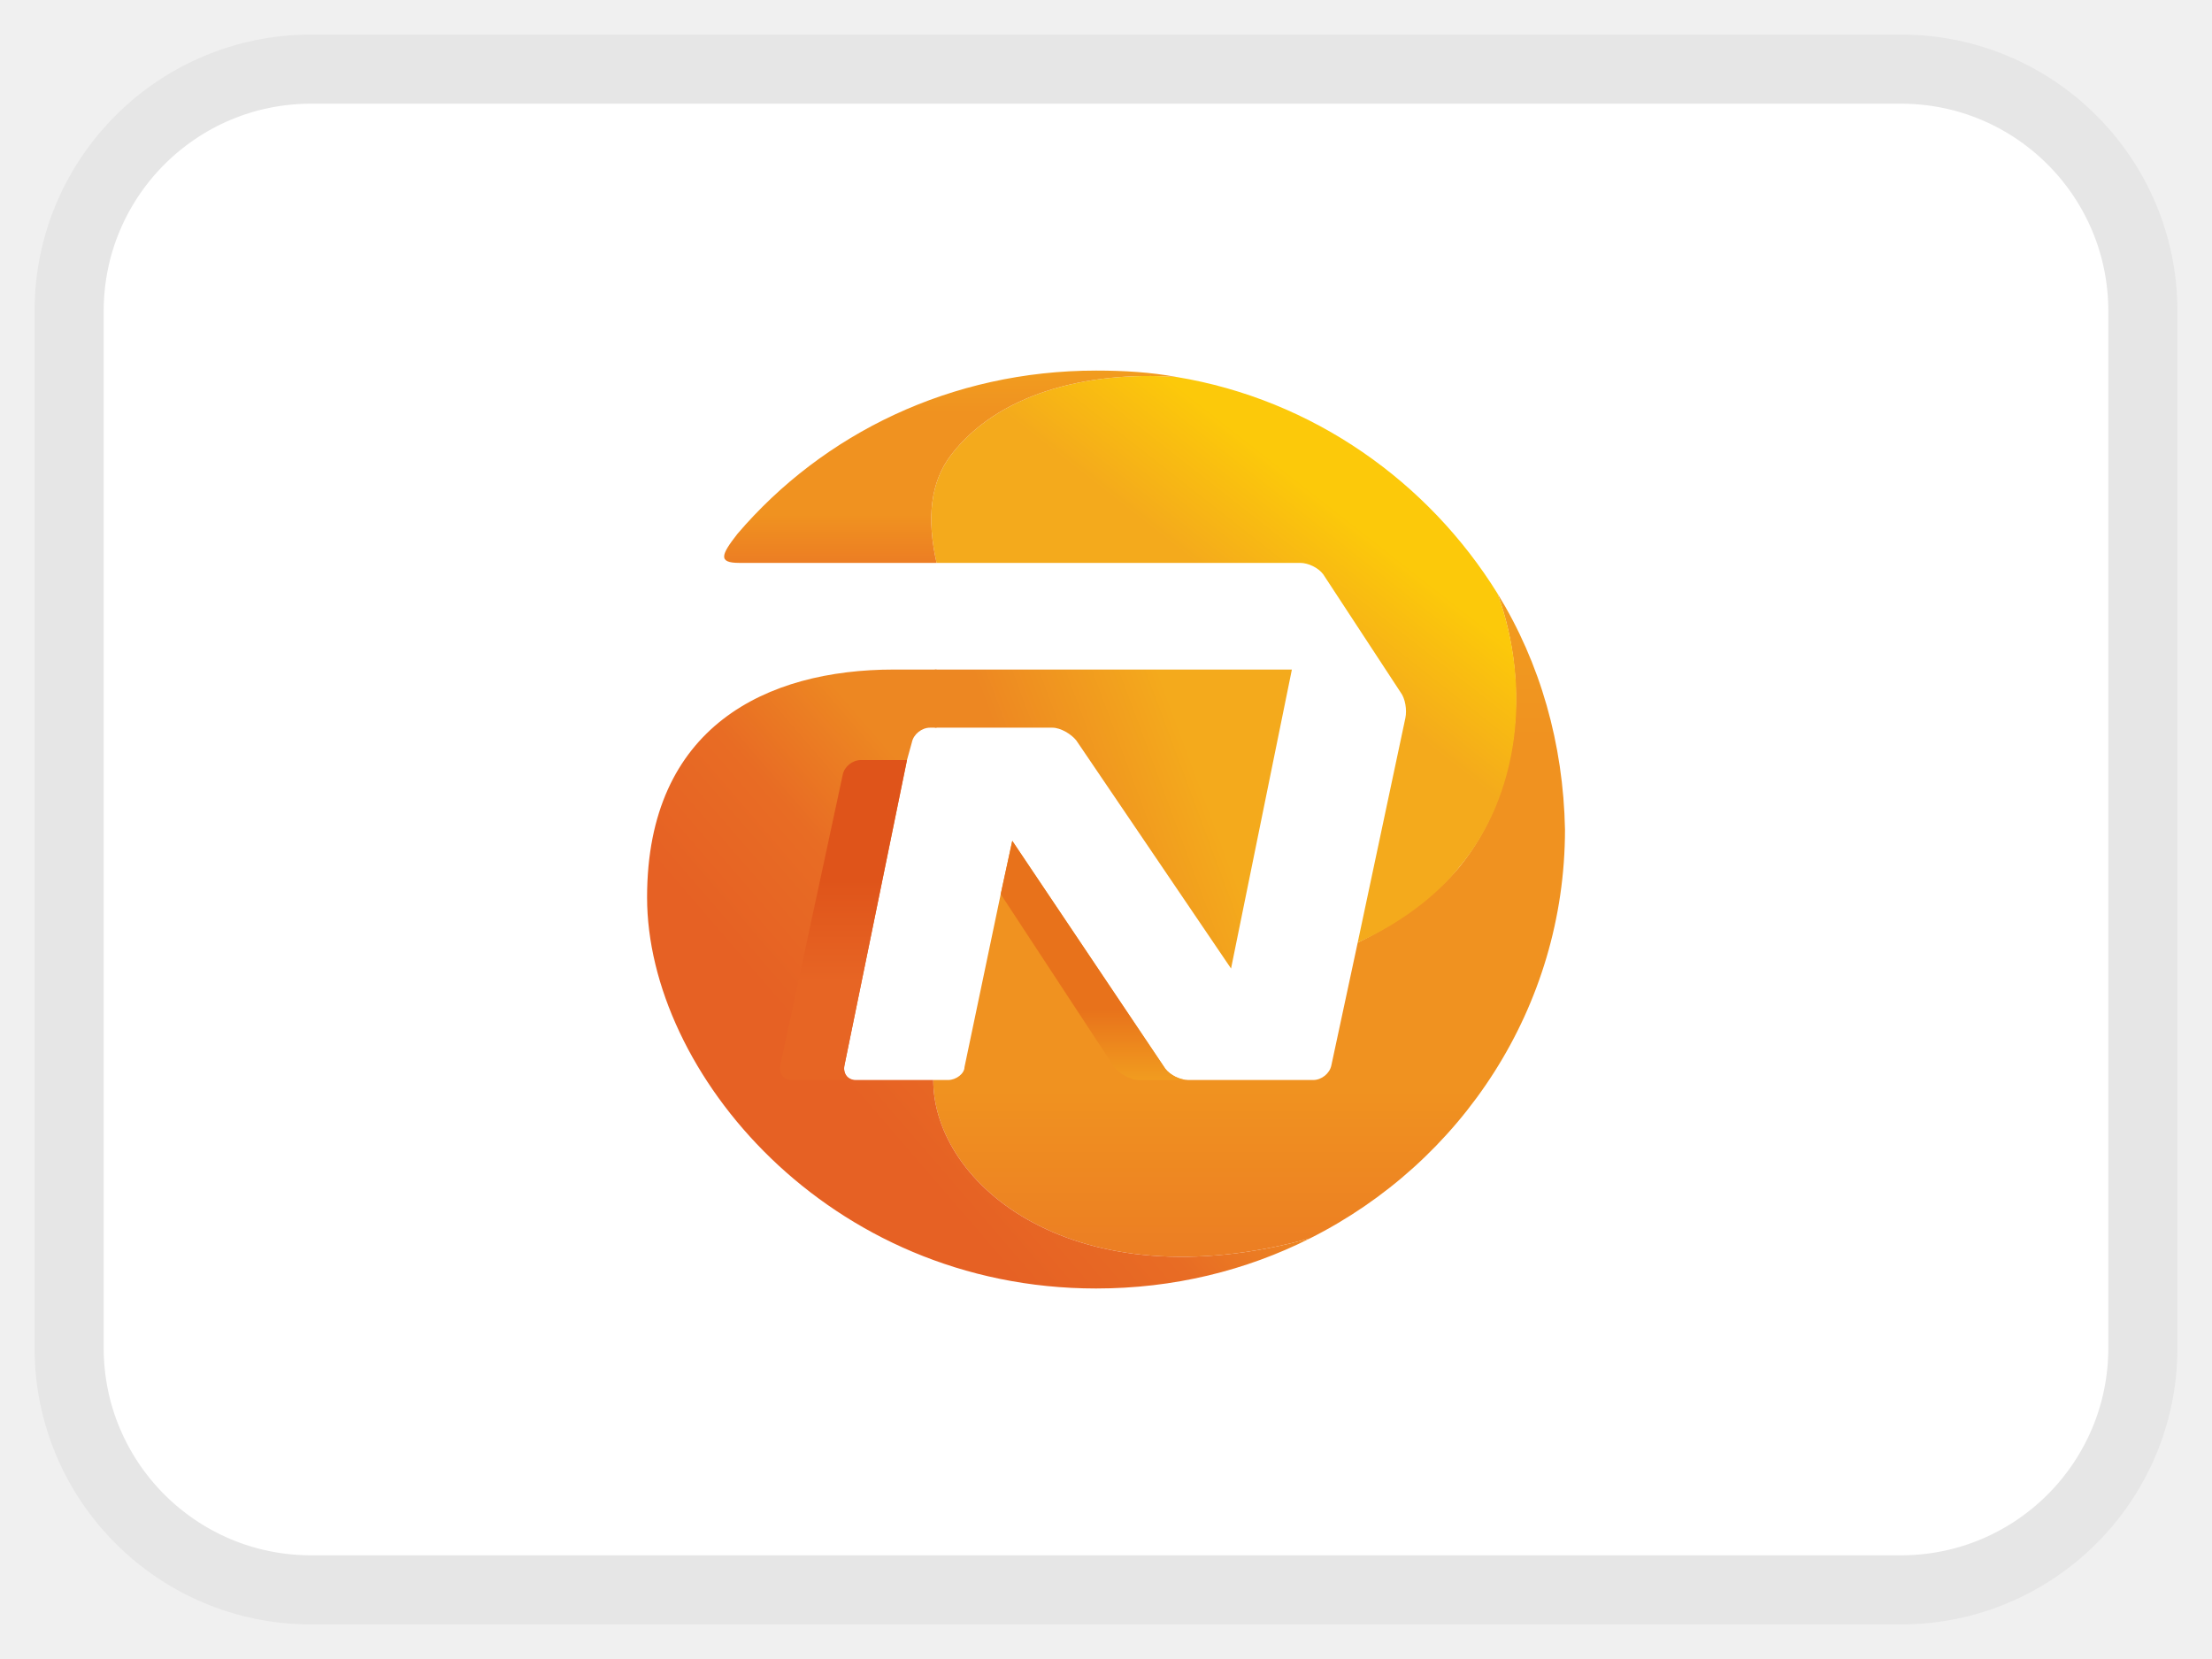
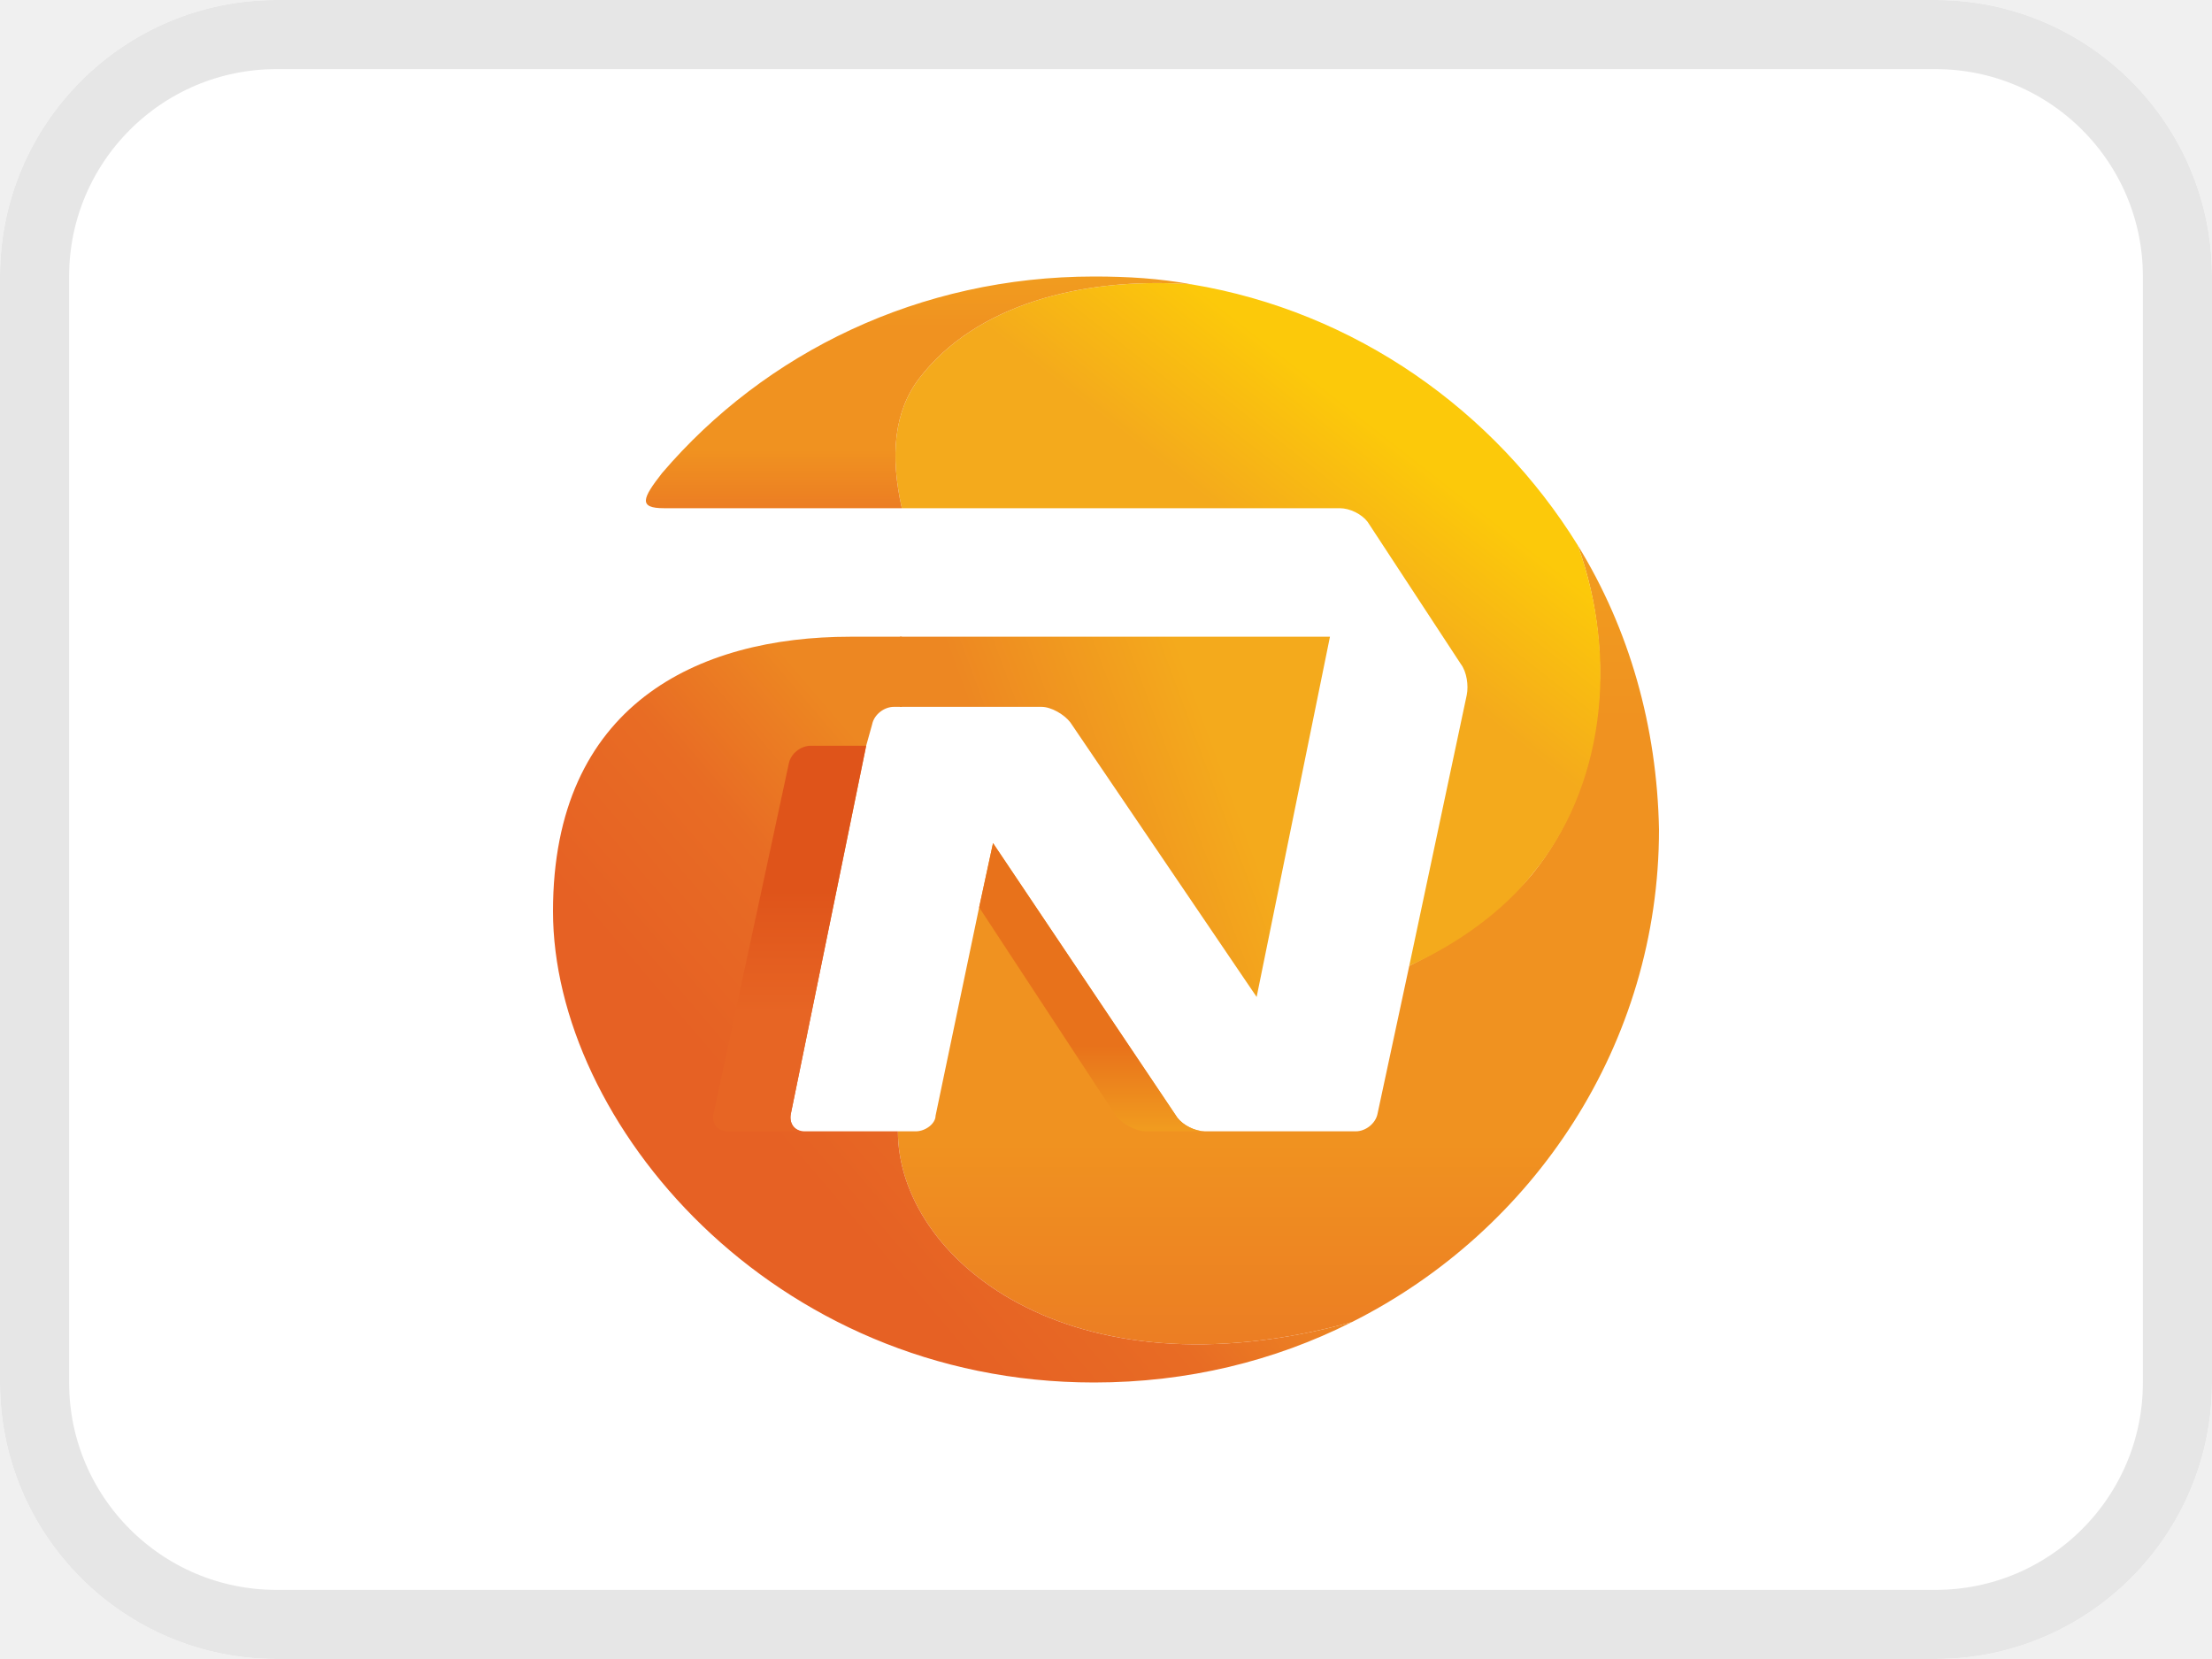
- <svg xmlns="http://www.w3.org/2000/svg" xmlns:xlink="http://www.w3.org/1999/xlink" width="32px" height="24px" viewBox="0 0 32 24" version="1.1">
+ <svg xmlns="http://www.w3.org/2000/svg" width="32" height="24" viewBox="0 0 32 24" fill="none">
+   <clipPath id="clip">
+     <rect width="32" height="24" rx="4" fill="#fff" />
+   </clipPath>
+   <rect width="32" height="24" rx="4" fill="#fff" stroke="#E6E6E6" stroke-width="2" clip-path="url(#clip)" />
+   <g id="logo" transform="scale(.8) translate(5 0)">
+     <path d="M13.833 12.782C14.012 12.782 14.247 12.922 14.355 13.063L17.724 18.028L19.05 11.514H11.273V12.782H13.853L13.833 12.782Z" fill="url(#paint0_linear_3053_488)" />
+     <path d="M23.53 9.859C24.283 11.937 23.961 14.261 22.706 15.81C22.204 16.408 21.416 17.007 20.484 17.465L19.91 20.141C19.875 20.317 19.695 20.458 19.516 20.458H16.792C16.613 20.458 16.398 20.352 16.29 20.211L12.957 15.246L12.706 16.408L11.918 20.176C11.918 20.317 11.738 20.458 11.559 20.458H11.237C11.237 22.747 14.319 25.317 19.445 23.908C22.742 22.253 25 18.873 25 15C24.964 13.134 24.462 11.373 23.53 9.859Z" fill="url(#paint1_linear_3053_488)" />
+     <path d="M5 16.479C5 12.746 7.616 11.514 10.376 11.514H11.308V12.782H11.165C10.986 12.782 10.806 12.922 10.771 13.099L10.663 13.486L9.301 20.141C9.265 20.317 9.373 20.458 9.552 20.458H11.237C11.237 22.747 14.319 25.317 19.444 23.908C18.047 24.613 16.47 25 14.785 25C8.943 25 5 20.282 5 16.479Z" fill="url(#paint2_linear_3053_488)" />
+     <path d="M20.484 17.465C21.416 17.042 22.204 16.444 22.706 15.81C23.996 14.261 24.283 11.937 23.53 9.859C22.025 7.43 19.516 5.634 16.541 5.141C14.534 5 12.634 5.528 11.631 6.831C11.165 7.43 11.093 8.239 11.308 9.19H19.229C19.409 9.19 19.624 9.296 19.731 9.437L21.416 12.007C21.523 12.148 21.559 12.394 21.523 12.57L20.484 17.465Z" fill="url(#paint3_linear_3053_488)" />
+     <path d="M16.541 5.141C14.534 5 12.634 5.528 11.631 6.831C11.165 7.43 11.093 8.239 11.308 9.19H7.007C6.541 9.19 6.613 9.014 6.971 8.556C8.835 6.373 11.631 5 14.785 5C15.394 5 15.968 5.035 16.541 5.141Z" fill="url(#paint4_linear_3053_488)" />
+     <path d="M9.301 20.141L10.663 13.486H9.659C9.48 13.486 9.301 13.627 9.265 13.803L7.903 20.141C7.867 20.317 7.975 20.458 8.154 20.458H9.516C9.373 20.458 9.265 20.317 9.301 20.141Z" fill="url(#paint5_linear_3053_488)" />
+     <path d="M15.717 20.458H16.792C16.613 20.458 16.398 20.352 16.29 20.211L12.957 15.246L12.706 16.408L15.179 20.176C15.287 20.317 15.538 20.458 15.717 20.458Z" fill="url(#paint6_linear_3053_488)" />
+   </g>
  <defs>
-     <path d="M28,0 L4,0 C1.791,0 0,1.791 0,4 L0,20 C0,22.209 1.791,24 4,24 L28,24 C30.209,24 32,22.209 32,20 L32,4 C32,1.791 30.209,0 28,0 Z" id="path-1" />
-     <rect id="path-3" x="6.041" y="2.041" width="19.919" height="19.919" rx="8" />
-     <linearGradient x1="106.652%" y1="30.565%" x2="13.378%" y2="59.508%" id="linearGradient-5">
-       <stop stop-color="#F4AA1C" offset="33.74%" />
-       <stop stop-color="#ED8722" offset="84.66%" />
+     <linearGradient id="paint0_linear_3053_488" x1="19.568" y1="12.966" x2="12.313" y2="15.654" gradientUnits="userSpaceOnUse">
+       <stop offset="0.337" stop-color="#F4AA1C" />
+       <stop offset="0.847" stop-color="#ED8722" />
    </linearGradient>
-     <rect id="path-6" x="6.041" y="2.041" width="19.919" height="19.919" rx="8" />
-     <linearGradient x1="49.902%" y1="99.969%" x2="49.902%" y2="0.001%" id="linearGradient-8">
-       <stop stop-color="#EC7E23" offset="0.61%" />
-       <stop stop-color="#F09220" offset="25.15%" />
-       <stop stop-color="#F09220" offset="77.91%" />
-       <stop stop-color="#F19C1F" offset="99.39%" />
+     <linearGradient id="paint1_linear_3053_488" x1="18.105" y1="24.306" x2="18.105" y2="9.859" gradientUnits="userSpaceOnUse">
+       <stop offset="0.006" stop-color="#EC7E23" />
+       <stop offset="0.252" stop-color="#F09220" />
+       <stop offset="0.779" stop-color="#F09220" />
+       <stop offset="0.994" stop-color="#F19C1F" />
    </linearGradient>
-     <rect id="path-9" x="6.041" y="2.041" width="19.919" height="19.919" rx="8" />
-     <linearGradient x1="20.134%" y1="77.338%" x2="71.1%" y2="36.695%" id="linearGradient-11">
-       <stop stop-color="#E66124" offset="21.47%" />
-       <stop stop-color="#E86C24" offset="53.99%" />
-       <stop stop-color="#ED8722" offset="81.6%" />
+     <linearGradient id="paint2_linear_3053_488" x1="7.908" y1="22.486" x2="15.27" y2="16.199" gradientUnits="userSpaceOnUse">
+       <stop offset="0.215" stop-color="#E66124" />
+       <stop offset="0.54" stop-color="#E86C24" />
+       <stop offset="0.816" stop-color="#ED8722" />
    </linearGradient>
-     <rect id="path-12" x="6.041" y="2.041" width="19.919" height="19.919" rx="8" />
-     <linearGradient x1="33.019%" y1="66.641%" x2="74.115%" y2="15.765%" id="linearGradient-14">
-       <stop stop-color="#F4AA1C" offset="51.53%" />
-       <stop stop-color="#FCC90A" offset="85.89%" />
+     <linearGradient id="paint3_linear_3053_488" x1="15.402" y1="13.482" x2="20.641" y2="6.785" gradientUnits="userSpaceOnUse">
+       <stop offset="0.515" stop-color="#F4AA1C" />
+       <stop offset="0.859" stop-color="#FCC90A" />
    </linearGradient>
-     <rect id="path-15" x="6.041" y="2.041" width="19.919" height="19.919" rx="8" />
-     <linearGradient x1="50.019%" y1="99.881%" x2="50.019%" y2="-0.266%" id="linearGradient-17">
-       <stop stop-color="#EC7E23" offset="0.61%" />
-       <stop stop-color="#F09220" offset="25.15%" />
-       <stop stop-color="#F09220" offset="77.91%" />
-       <stop stop-color="#F19C1F" offset="99.39%" />
+     <linearGradient id="paint4_linear_3053_488" x1="11.612" y1="9.185" x2="11.612" y2="4.989" gradientUnits="userSpaceOnUse">
+       <stop offset="0.006" stop-color="#EC7E23" />
+       <stop offset="0.252" stop-color="#F09220" />
+       <stop offset="0.779" stop-color="#F09220" />
+       <stop offset="0.994" stop-color="#F19C1F" />
    </linearGradient>
-     <rect id="path-18" x="6.041" y="2.041" width="19.919" height="19.919" rx="8" />
-     <linearGradient x1="50.364%" y1="99.967%" x2="50.364%" y2="-0.069%" id="linearGradient-20">
-       <stop stop-color="#E76524" offset="30.67%" />
-       <stop stop-color="#DF541A" offset="62.58%" />
+     <linearGradient id="paint5_linear_3053_488" x1="9.29" y1="20.455" x2="9.29" y2="13.481" gradientUnits="userSpaceOnUse">
+       <stop offset="0.307" stop-color="#E76524" />
+       <stop offset="0.626" stop-color="#DF541A" />
    </linearGradient>
-     <rect id="path-21" x="6.041" y="2.041" width="19.919" height="19.919" rx="8" />
-     <linearGradient x1="50.059%" y1="99.8%" x2="50.059%" y2="-0.522%" id="linearGradient-23">
-       <stop stop-color="#F19C1F" offset="0%" />
-       <stop stop-color="#E8721B" offset="29.45%" />
+     <linearGradient id="paint6_linear_3053_488" x1="14.752" y1="20.447" x2="14.752" y2="15.219" gradientUnits="userSpaceOnUse">
+       <stop stop-color="#F19C1F" />
+       <stop offset="0.294" stop-color="#E8721B" />
    </linearGradient>
  </defs>
-   <g id="Page-1" stroke="none" stroke-width="1" fill="none" fill-rule="evenodd">
-     <mask id="mask-2" fill="white">
-       <use xlink:href="#path-1" />
-     </mask>
-     <g id="path44" />
-     <path d="M4.5,1 L27.5,1 C29.433,1 31,2.567 31,4.5 L31,19.5 C31,21.433 29.433,23 27.5,23 L4.5,23 C2.567,23 1,21.433 1,19.5 L1,4.5 C1,2.567 2.567,1 4.5,1 Z" id="path7" stroke="#E6E6E6" fill="#FFFFFF" fill-rule="nonzero" />
-     <mask id="mask-4" fill="white">
-       <use xlink:href="#path-3" />
-     </mask>
-     <g id="rect33" />
-     <path d="M15.225,10.527 C15.344,10.527 15.5,10.621 15.572,10.714 L17.809,14.011 L18.689,9.686 L13.525,9.686 L13.525,10.527 L15.239,10.527 L15.225,10.527 Z" id="path2" fill="url(#linearGradient-5)" fill-rule="nonzero" mask="url(#mask-4)" />
-     <mask id="mask-7" fill="white">
-       <use xlink:href="#path-6" />
-     </mask>
-     <g id="rect32" />
-     <path d="M21.664,8.587 C22.164,9.966 21.949,11.509 21.116,12.538 C20.783,12.935 20.26,13.333 19.641,13.637 L19.26,15.413 C19.236,15.53 19.118,15.624 18.998,15.624 L17.19,15.624 C17.071,15.624 16.928,15.554 16.857,15.46 L14.644,12.164 L14.477,12.935 L13.953,15.437 C13.953,15.53 13.834,15.624 13.715,15.624 L13.501,15.624 C13.501,17.143 15.548,18.85 18.951,17.915 C21.14,16.816 22.64,14.572 22.64,12 C22.616,10.761 22.283,9.592 21.664,8.587 Z" id="path3" fill="url(#linearGradient-8)" fill-rule="nonzero" mask="url(#mask-7)" />
-     <mask id="mask-10" fill="white">
-       <use xlink:href="#path-9" />
-     </mask>
-     <g id="rect31" />
-     <path d="M9.361,12.982 C9.361,10.504 11.098,9.686 12.93,9.686 L13.549,9.686 L13.549,10.527 L13.454,10.527 C13.335,10.527 13.216,10.621 13.192,10.738 L13.121,10.995 L12.216,15.413 C12.192,15.53 12.264,15.624 12.383,15.624 L13.501,15.624 C13.501,17.143 15.548,18.85 18.951,17.915 C18.023,18.382 16.976,18.64 15.857,18.64 C11.978,18.64 9.361,15.507 9.361,12.982 Z" id="path4" fill="url(#linearGradient-11)" fill-rule="nonzero" mask="url(#mask-10)" />
-     <mask id="mask-13" fill="white">
-       <use xlink:href="#path-12" />
-     </mask>
-     <g id="rect30" />
-     <path d="M19.641,13.637 C20.26,13.356 20.783,12.959 21.116,12.538 C21.973,11.509 22.164,9.966 21.664,8.587 C20.664,6.974 18.998,5.781 17.023,5.454 C15.691,5.361 14.429,5.711 13.763,6.576 C13.454,6.974 13.406,7.511 13.549,8.143 L18.808,8.143 C18.927,8.143 19.07,8.213 19.141,8.306 L20.26,10.013 C20.331,10.106 20.355,10.27 20.331,10.387 L19.641,13.637 Z" id="path5" fill="url(#linearGradient-14)" fill-rule="nonzero" mask="url(#mask-13)" />
-     <mask id="mask-16" fill="white">
-       <use xlink:href="#path-15" />
-     </mask>
-     <g id="rect29" />
-     <path d="M17.023,5.454 C15.691,5.361 14.429,5.711 13.763,6.576 C13.454,6.974 13.406,7.511 13.549,8.143 L10.693,8.143 C10.384,8.143 10.431,8.026 10.669,7.722 C11.907,6.272 13.763,5.361 15.857,5.361 C16.262,5.361 16.643,5.384 17.023,5.454 Z" id="path6-2" fill="url(#linearGradient-17)" fill-rule="nonzero" mask="url(#mask-16)" />
-     <mask id="mask-19" fill="white">
-       <use xlink:href="#path-18" />
-     </mask>
-     <g id="rect28" />
-     <path d="M12.216,15.413 L13.121,10.995 L12.454,10.995 C12.335,10.995 12.216,11.088 12.192,11.205 L11.288,15.413 C11.264,15.53 11.336,15.624 11.455,15.624 L12.359,15.624 C12.264,15.624 12.192,15.53 12.216,15.413 L12.216,15.413 Z" id="path7-7" fill="url(#linearGradient-20)" fill-rule="nonzero" mask="url(#mask-19)" />
-     <mask id="mask-22" fill="white">
-       <use xlink:href="#path-21" />
-     </mask>
-     <g id="rect27" />
-     <path d="M16.476,15.624 L17.19,15.624 C17.071,15.624 16.928,15.554 16.857,15.46 L14.644,12.164 L14.477,12.935 L16.119,15.437 C16.19,15.53 16.357,15.624 16.476,15.624 L16.476,15.624 Z" id="path8-1" fill="url(#linearGradient-23)" fill-rule="nonzero" mask="url(#mask-22)" />
-   </g>
</svg>
